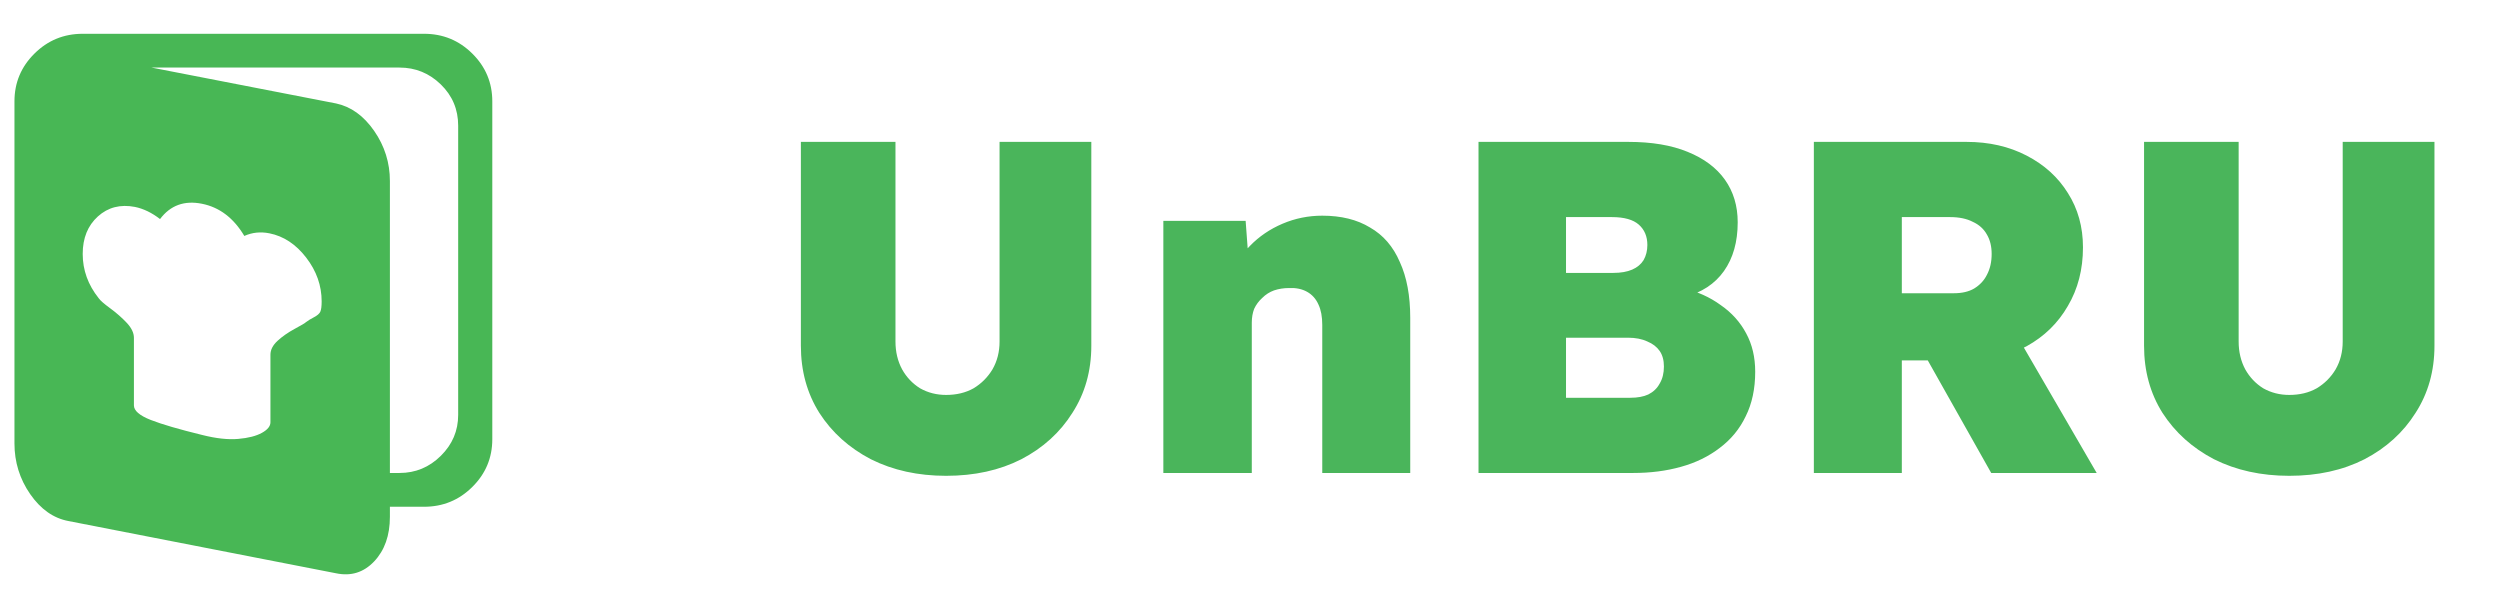
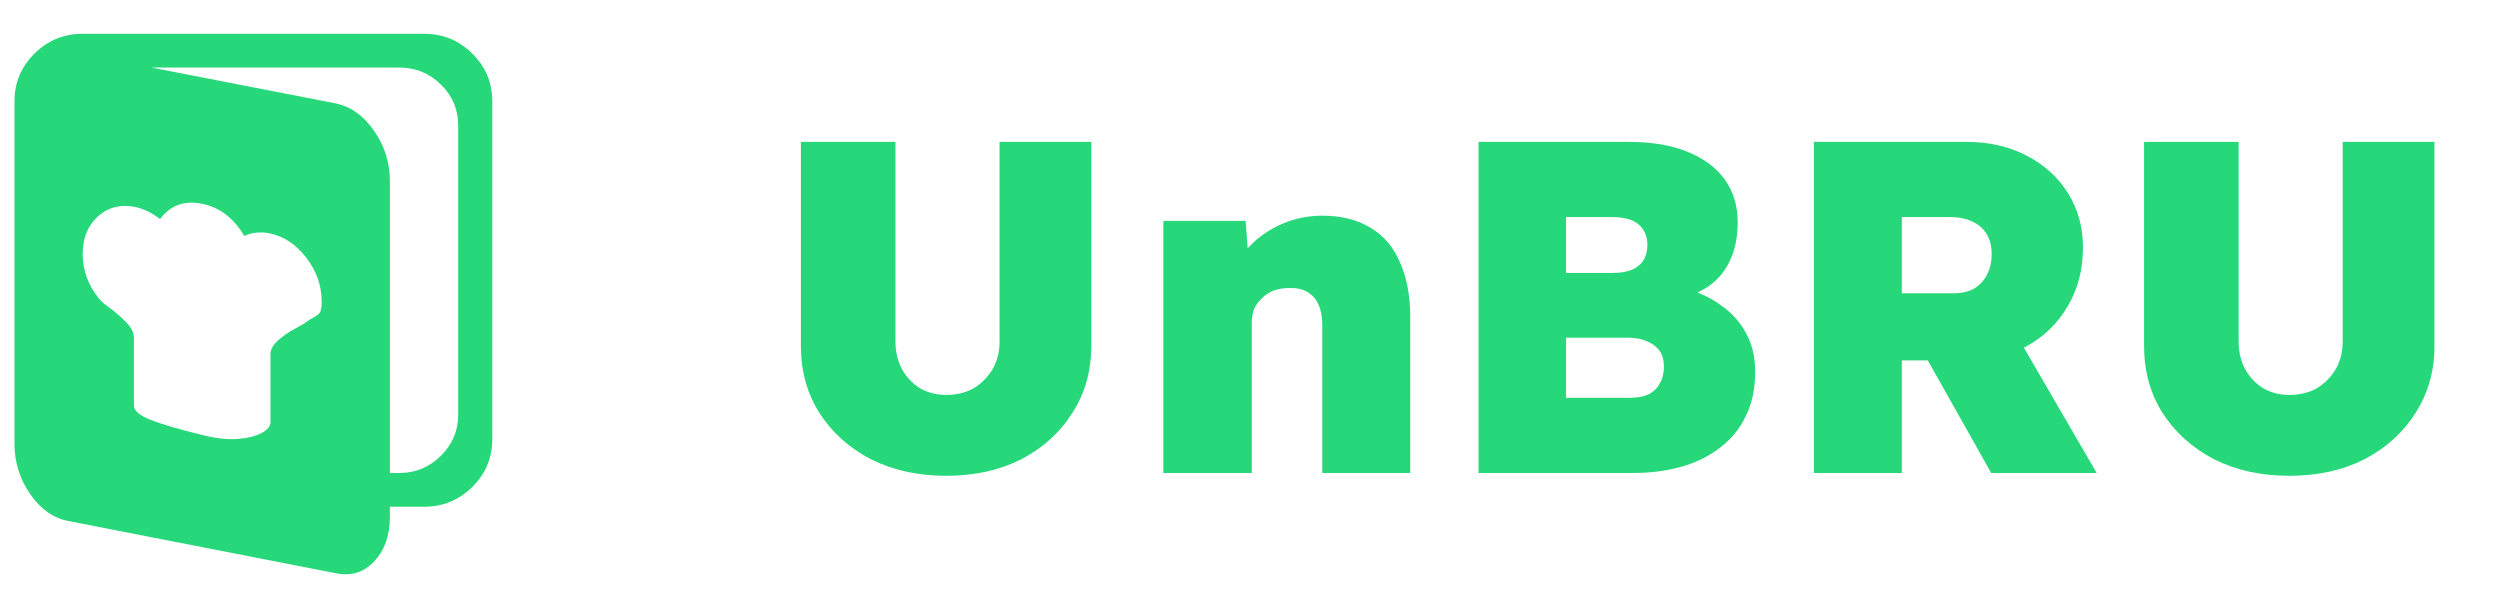
<svg xmlns="http://www.w3.org/2000/svg" width="74" height="18" viewBox="0 0 74 18" fill="none">
-   <path d="M12.552 15H11.541V15.297C11.541 15.849 11.386 16.289 11.076 16.617C10.765 16.945 10.389 17.062 9.947 16.969L2.022 15.422C1.58 15.338 1.204 15.073 0.893 14.625C0.583 14.177 0.428 13.677 0.428 13.125V3C0.428 2.448 0.625 1.977 1.02 1.586C1.414 1.195 1.89 1 2.448 1H12.552C13.11 1 13.586 1.195 13.98 1.586C14.375 1.977 14.572 2.448 14.572 3V13C14.572 13.552 14.375 14.023 13.98 14.414C13.586 14.805 13.11 15 12.552 15ZM2.448 7.516C2.448 7.995 2.606 8.432 2.922 8.828C2.964 8.891 3.077 8.99 3.261 9.125C3.445 9.26 3.609 9.404 3.751 9.555C3.893 9.706 3.964 9.854 3.964 10V12C3.964 12.156 4.13 12.3 4.461 12.43C4.793 12.56 5.3 12.708 5.984 12.875C6.395 12.979 6.75 13.018 7.05 12.992C7.35 12.966 7.584 12.906 7.753 12.812C7.921 12.719 8.005 12.615 8.005 12.5V10.5C8.005 10.354 8.076 10.216 8.218 10.086C8.36 9.956 8.529 9.839 8.723 9.734C8.918 9.63 9.031 9.562 9.063 9.531C9.116 9.49 9.192 9.443 9.292 9.391C9.392 9.339 9.455 9.284 9.481 9.227C9.508 9.169 9.521 9.068 9.521 8.922C9.521 8.453 9.368 8.021 9.063 7.625C8.758 7.229 8.395 6.99 7.974 6.906C7.71 6.854 7.463 6.88 7.232 6.984C6.916 6.453 6.498 6.135 5.977 6.031C5.456 5.927 5.043 6.078 4.737 6.484C4.495 6.297 4.248 6.177 3.995 6.125C3.564 6.042 3.198 6.135 2.898 6.406C2.598 6.677 2.448 7.047 2.448 7.516ZM13.562 3.719C13.562 3.24 13.391 2.833 13.049 2.5C12.707 2.167 12.299 2 11.826 2H4.485L9.947 3.062C10.389 3.156 10.765 3.427 11.076 3.875C11.386 4.323 11.541 4.818 11.541 5.359V14H11.826C12.299 14 12.707 13.831 13.049 13.492C13.391 13.154 13.562 12.75 13.562 12.281V3.719Z" fill="#48B755" />
-   <path d="M28.005 14.084C27.174 14.084 26.432 13.921 25.779 13.594C25.134 13.258 24.626 12.801 24.253 12.222C23.889 11.643 23.706 10.981 23.706 10.234V4.2H26.506V10.108C26.506 10.416 26.572 10.691 26.703 10.934C26.833 11.167 27.011 11.354 27.235 11.494C27.468 11.625 27.724 11.69 28.005 11.69C28.312 11.69 28.583 11.625 28.817 11.494C29.05 11.354 29.236 11.167 29.377 10.934C29.517 10.691 29.587 10.416 29.587 10.108V4.2H32.303V10.234C32.303 10.981 32.116 11.643 31.742 12.222C31.378 12.801 30.875 13.258 30.23 13.594C29.587 13.921 28.845 14.084 28.005 14.084ZM34.435 14V6.538H36.871L36.983 8.05L36.451 8.218C36.545 7.863 36.727 7.551 36.997 7.28C37.268 7 37.59 6.781 37.963 6.622C38.337 6.463 38.729 6.384 39.139 6.384C39.699 6.384 40.171 6.501 40.553 6.734C40.945 6.958 41.239 7.299 41.435 7.756C41.641 8.204 41.743 8.755 41.743 9.408V14H39.139V9.618C39.139 9.375 39.102 9.175 39.027 9.016C38.953 8.848 38.841 8.722 38.691 8.638C38.542 8.554 38.365 8.517 38.159 8.526C38.001 8.526 37.851 8.549 37.711 8.596C37.581 8.643 37.464 8.717 37.361 8.82C37.259 8.913 37.179 9.021 37.123 9.142C37.077 9.263 37.053 9.399 37.053 9.548V14H35.751C35.434 14 35.163 14 34.939 14C34.725 14 34.557 14 34.435 14ZM43.764 14V4.2H48.202C48.892 4.2 49.476 4.298 49.952 4.494C50.437 4.69 50.806 4.965 51.058 5.32C51.31 5.675 51.436 6.095 51.436 6.58C51.436 7.159 51.3 7.639 51.03 8.022C50.759 8.405 50.367 8.661 49.854 8.792L49.812 8.526C50.241 8.629 50.614 8.797 50.932 9.03C51.258 9.254 51.51 9.534 51.688 9.87C51.865 10.197 51.954 10.575 51.954 11.004C51.954 11.508 51.86 11.947 51.674 12.32C51.496 12.693 51.24 13.006 50.904 13.258C50.577 13.51 50.194 13.697 49.756 13.818C49.326 13.939 48.855 14 48.342 14H43.764ZM46.354 11.774H48.258C48.472 11.774 48.65 11.741 48.79 11.676C48.939 11.601 49.051 11.494 49.126 11.354C49.21 11.214 49.252 11.046 49.252 10.85C49.252 10.663 49.21 10.509 49.126 10.388C49.042 10.267 48.92 10.173 48.762 10.108C48.603 10.033 48.412 9.996 48.188 9.996H46.354V11.774ZM46.354 8.078H47.754C47.978 8.078 48.164 8.045 48.314 7.98C48.463 7.915 48.575 7.821 48.65 7.7C48.724 7.569 48.762 7.42 48.762 7.252C48.762 7 48.678 6.799 48.51 6.65C48.342 6.501 48.076 6.426 47.712 6.426H46.354V8.078ZM53.69 14V4.2H58.212C58.874 4.2 59.467 4.335 59.989 4.606C60.512 4.877 60.918 5.245 61.208 5.712C61.506 6.179 61.656 6.715 61.656 7.322C61.656 7.975 61.506 8.554 61.208 9.058C60.918 9.562 60.512 9.959 59.989 10.248C59.467 10.528 58.874 10.668 58.212 10.668H56.294V14H53.69ZM58.94 14L56.447 9.576L59.289 9.226L62.062 14H58.94ZM56.294 8.68H57.834C58.076 8.68 58.277 8.633 58.435 8.54C58.603 8.437 58.73 8.302 58.813 8.134C58.907 7.957 58.953 7.751 58.953 7.518C58.953 7.294 58.907 7.103 58.813 6.944C58.72 6.776 58.58 6.65 58.394 6.566C58.216 6.473 57.992 6.426 57.721 6.426H56.294V8.68ZM67.762 14.084C66.932 14.084 66.19 13.921 65.536 13.594C64.892 13.258 64.384 12.801 64.01 12.222C63.646 11.643 63.464 10.981 63.464 10.234V4.2H66.264V10.108C66.264 10.416 66.33 10.691 66.46 10.934C66.591 11.167 66.768 11.354 66.992 11.494C67.226 11.625 67.482 11.69 67.762 11.69C68.07 11.69 68.341 11.625 68.574 11.494C68.808 11.354 68.994 11.167 69.134 10.934C69.274 10.691 69.344 10.416 69.344 10.108V4.2H72.06V10.234C72.06 10.981 71.874 11.643 71.5 12.222C71.136 12.801 70.632 13.258 69.988 13.594C69.344 13.921 68.602 14.084 67.762 14.084Z" fill="#4AB55B" />
+   <path d="M12.552 15H11.541V15.297C11.541 15.849 11.386 16.289 11.076 16.617C10.765 16.945 10.389 17.062 9.947 16.969L2.022 15.422C1.58 15.338 1.204 15.073 0.893 14.625C0.583 14.177 0.428 13.677 0.428 13.125V3C0.428 2.448 0.625 1.977 1.02 1.586C1.414 1.195 1.89 1 2.448 1H12.552C13.11 1 13.586 1.195 13.98 1.586C14.375 1.977 14.572 2.448 14.572 3V13C14.572 13.552 14.375 14.023 13.98 14.414C13.586 14.805 13.11 15 12.552 15ZM2.448 7.516C2.448 7.995 2.606 8.432 2.922 8.828C2.964 8.891 3.077 8.99 3.261 9.125C3.445 9.26 3.609 9.404 3.751 9.555C3.893 9.706 3.964 9.854 3.964 10V12C3.964 12.156 4.13 12.3 4.461 12.43C4.793 12.56 5.3 12.708 5.984 12.875C6.395 12.979 6.75 13.018 7.05 12.992C7.35 12.966 7.584 12.906 7.753 12.812C7.921 12.719 8.005 12.615 8.005 12.5V10.5C8.005 10.354 8.076 10.216 8.218 10.086C8.36 9.956 8.529 9.839 8.723 9.734C8.918 9.63 9.031 9.562 9.063 9.531C9.116 9.49 9.192 9.443 9.292 9.391C9.392 9.339 9.455 9.284 9.481 9.227C9.508 9.169 9.521 9.068 9.521 8.922C9.521 8.453 9.368 8.021 9.063 7.625C8.758 7.229 8.395 6.99 7.974 6.906C7.71 6.854 7.463 6.88 7.232 6.984C6.916 6.453 6.498 6.135 5.977 6.031C5.456 5.927 5.043 6.078 4.737 6.484C4.495 6.297 4.248 6.177 3.995 6.125C3.564 6.042 3.198 6.135 2.898 6.406C2.598 6.677 2.448 7.047 2.448 7.516ZM13.562 3.719C13.562 3.24 13.391 2.833 13.049 2.5C12.707 2.167 12.299 2 11.826 2H4.485L9.947 3.062C10.389 3.156 10.765 3.427 11.076 3.875C11.386 4.323 11.541 4.818 11.541 5.359V14H11.826C12.299 14 12.707 13.831 13.049 13.492C13.391 13.154 13.562 12.75 13.562 12.281V3.719Z" fill="#27D87B" />
+   <path d="M28.005 14.084C27.174 14.084 26.432 13.921 25.779 13.594C25.134 13.258 24.626 12.801 24.253 12.222C23.889 11.643 23.706 10.981 23.706 10.234V4.2H26.506V10.108C26.506 10.416 26.572 10.691 26.703 10.934C26.833 11.167 27.011 11.354 27.235 11.494C27.468 11.625 27.724 11.69 28.005 11.69C28.312 11.69 28.583 11.625 28.817 11.494C29.05 11.354 29.236 11.167 29.377 10.934C29.517 10.691 29.587 10.416 29.587 10.108V4.2H32.303V10.234C32.303 10.981 32.116 11.643 31.742 12.222C31.378 12.801 30.875 13.258 30.23 13.594C29.587 13.921 28.845 14.084 28.005 14.084ZM34.435 14V6.538H36.871L36.983 8.05L36.451 8.218C36.545 7.863 36.727 7.551 36.997 7.28C37.268 7 37.59 6.781 37.963 6.622C38.337 6.463 38.729 6.384 39.139 6.384C39.699 6.384 40.171 6.501 40.553 6.734C40.945 6.958 41.239 7.299 41.435 7.756C41.641 8.204 41.743 8.755 41.743 9.408V14H39.139V9.618C39.139 9.375 39.102 9.175 39.027 9.016C38.953 8.848 38.841 8.722 38.691 8.638C38.542 8.554 38.365 8.517 38.159 8.526C38.001 8.526 37.851 8.549 37.711 8.596C37.581 8.643 37.464 8.717 37.361 8.82C37.259 8.913 37.179 9.021 37.123 9.142C37.077 9.263 37.053 9.399 37.053 9.548V14H35.751C35.434 14 35.163 14 34.939 14C34.725 14 34.557 14 34.435 14ZM43.764 14V4.2H48.202C48.892 4.2 49.476 4.298 49.952 4.494C50.437 4.69 50.806 4.965 51.058 5.32C51.31 5.675 51.436 6.095 51.436 6.58C51.436 7.159 51.3 7.639 51.03 8.022C50.759 8.405 50.367 8.661 49.854 8.792L49.812 8.526C50.241 8.629 50.614 8.797 50.932 9.03C51.258 9.254 51.51 9.534 51.688 9.87C51.865 10.197 51.954 10.575 51.954 11.004C51.954 11.508 51.86 11.947 51.674 12.32C51.496 12.693 51.24 13.006 50.904 13.258C50.577 13.51 50.194 13.697 49.756 13.818C49.326 13.939 48.855 14 48.342 14H43.764ZM46.354 11.774H48.258C48.472 11.774 48.65 11.741 48.79 11.676C48.939 11.601 49.051 11.494 49.126 11.354C49.21 11.214 49.252 11.046 49.252 10.85C49.252 10.663 49.21 10.509 49.126 10.388C49.042 10.267 48.92 10.173 48.762 10.108C48.603 10.033 48.412 9.996 48.188 9.996H46.354V11.774ZM46.354 8.078H47.754C47.978 8.078 48.164 8.045 48.314 7.98C48.463 7.915 48.575 7.821 48.65 7.7C48.724 7.569 48.762 7.42 48.762 7.252C48.762 7 48.678 6.799 48.51 6.65C48.342 6.501 48.076 6.426 47.712 6.426H46.354V8.078ZM53.69 14V4.2H58.212C58.874 4.2 59.467 4.335 59.989 4.606C60.512 4.877 60.918 5.245 61.208 5.712C61.506 6.179 61.656 6.715 61.656 7.322C61.656 7.975 61.506 8.554 61.208 9.058C60.918 9.562 60.512 9.959 59.989 10.248C59.467 10.528 58.874 10.668 58.212 10.668H56.294V14H53.69ZM58.94 14L56.447 9.576L59.289 9.226L62.062 14H58.94ZM56.294 8.68H57.834C58.076 8.68 58.277 8.633 58.435 8.54C58.603 8.437 58.73 8.302 58.813 8.134C58.907 7.957 58.953 7.751 58.953 7.518C58.953 7.294 58.907 7.103 58.813 6.944C58.72 6.776 58.58 6.65 58.394 6.566C58.216 6.473 57.992 6.426 57.721 6.426H56.294V8.68ZM67.762 14.084C66.932 14.084 66.19 13.921 65.536 13.594C64.892 13.258 64.384 12.801 64.01 12.222C63.646 11.643 63.464 10.981 63.464 10.234V4.2H66.264V10.108C66.264 10.416 66.33 10.691 66.46 10.934C66.591 11.167 66.768 11.354 66.992 11.494C67.226 11.625 67.482 11.69 67.762 11.69C68.07 11.69 68.341 11.625 68.574 11.494C68.808 11.354 68.994 11.167 69.134 10.934C69.274 10.691 69.344 10.416 69.344 10.108V4.2H72.06V10.234C72.06 10.981 71.874 11.643 71.5 12.222C71.136 12.801 70.632 13.258 69.988 13.594C69.344 13.921 68.602 14.084 67.762 14.084Z" fill="#27D87B" />
</svg>
